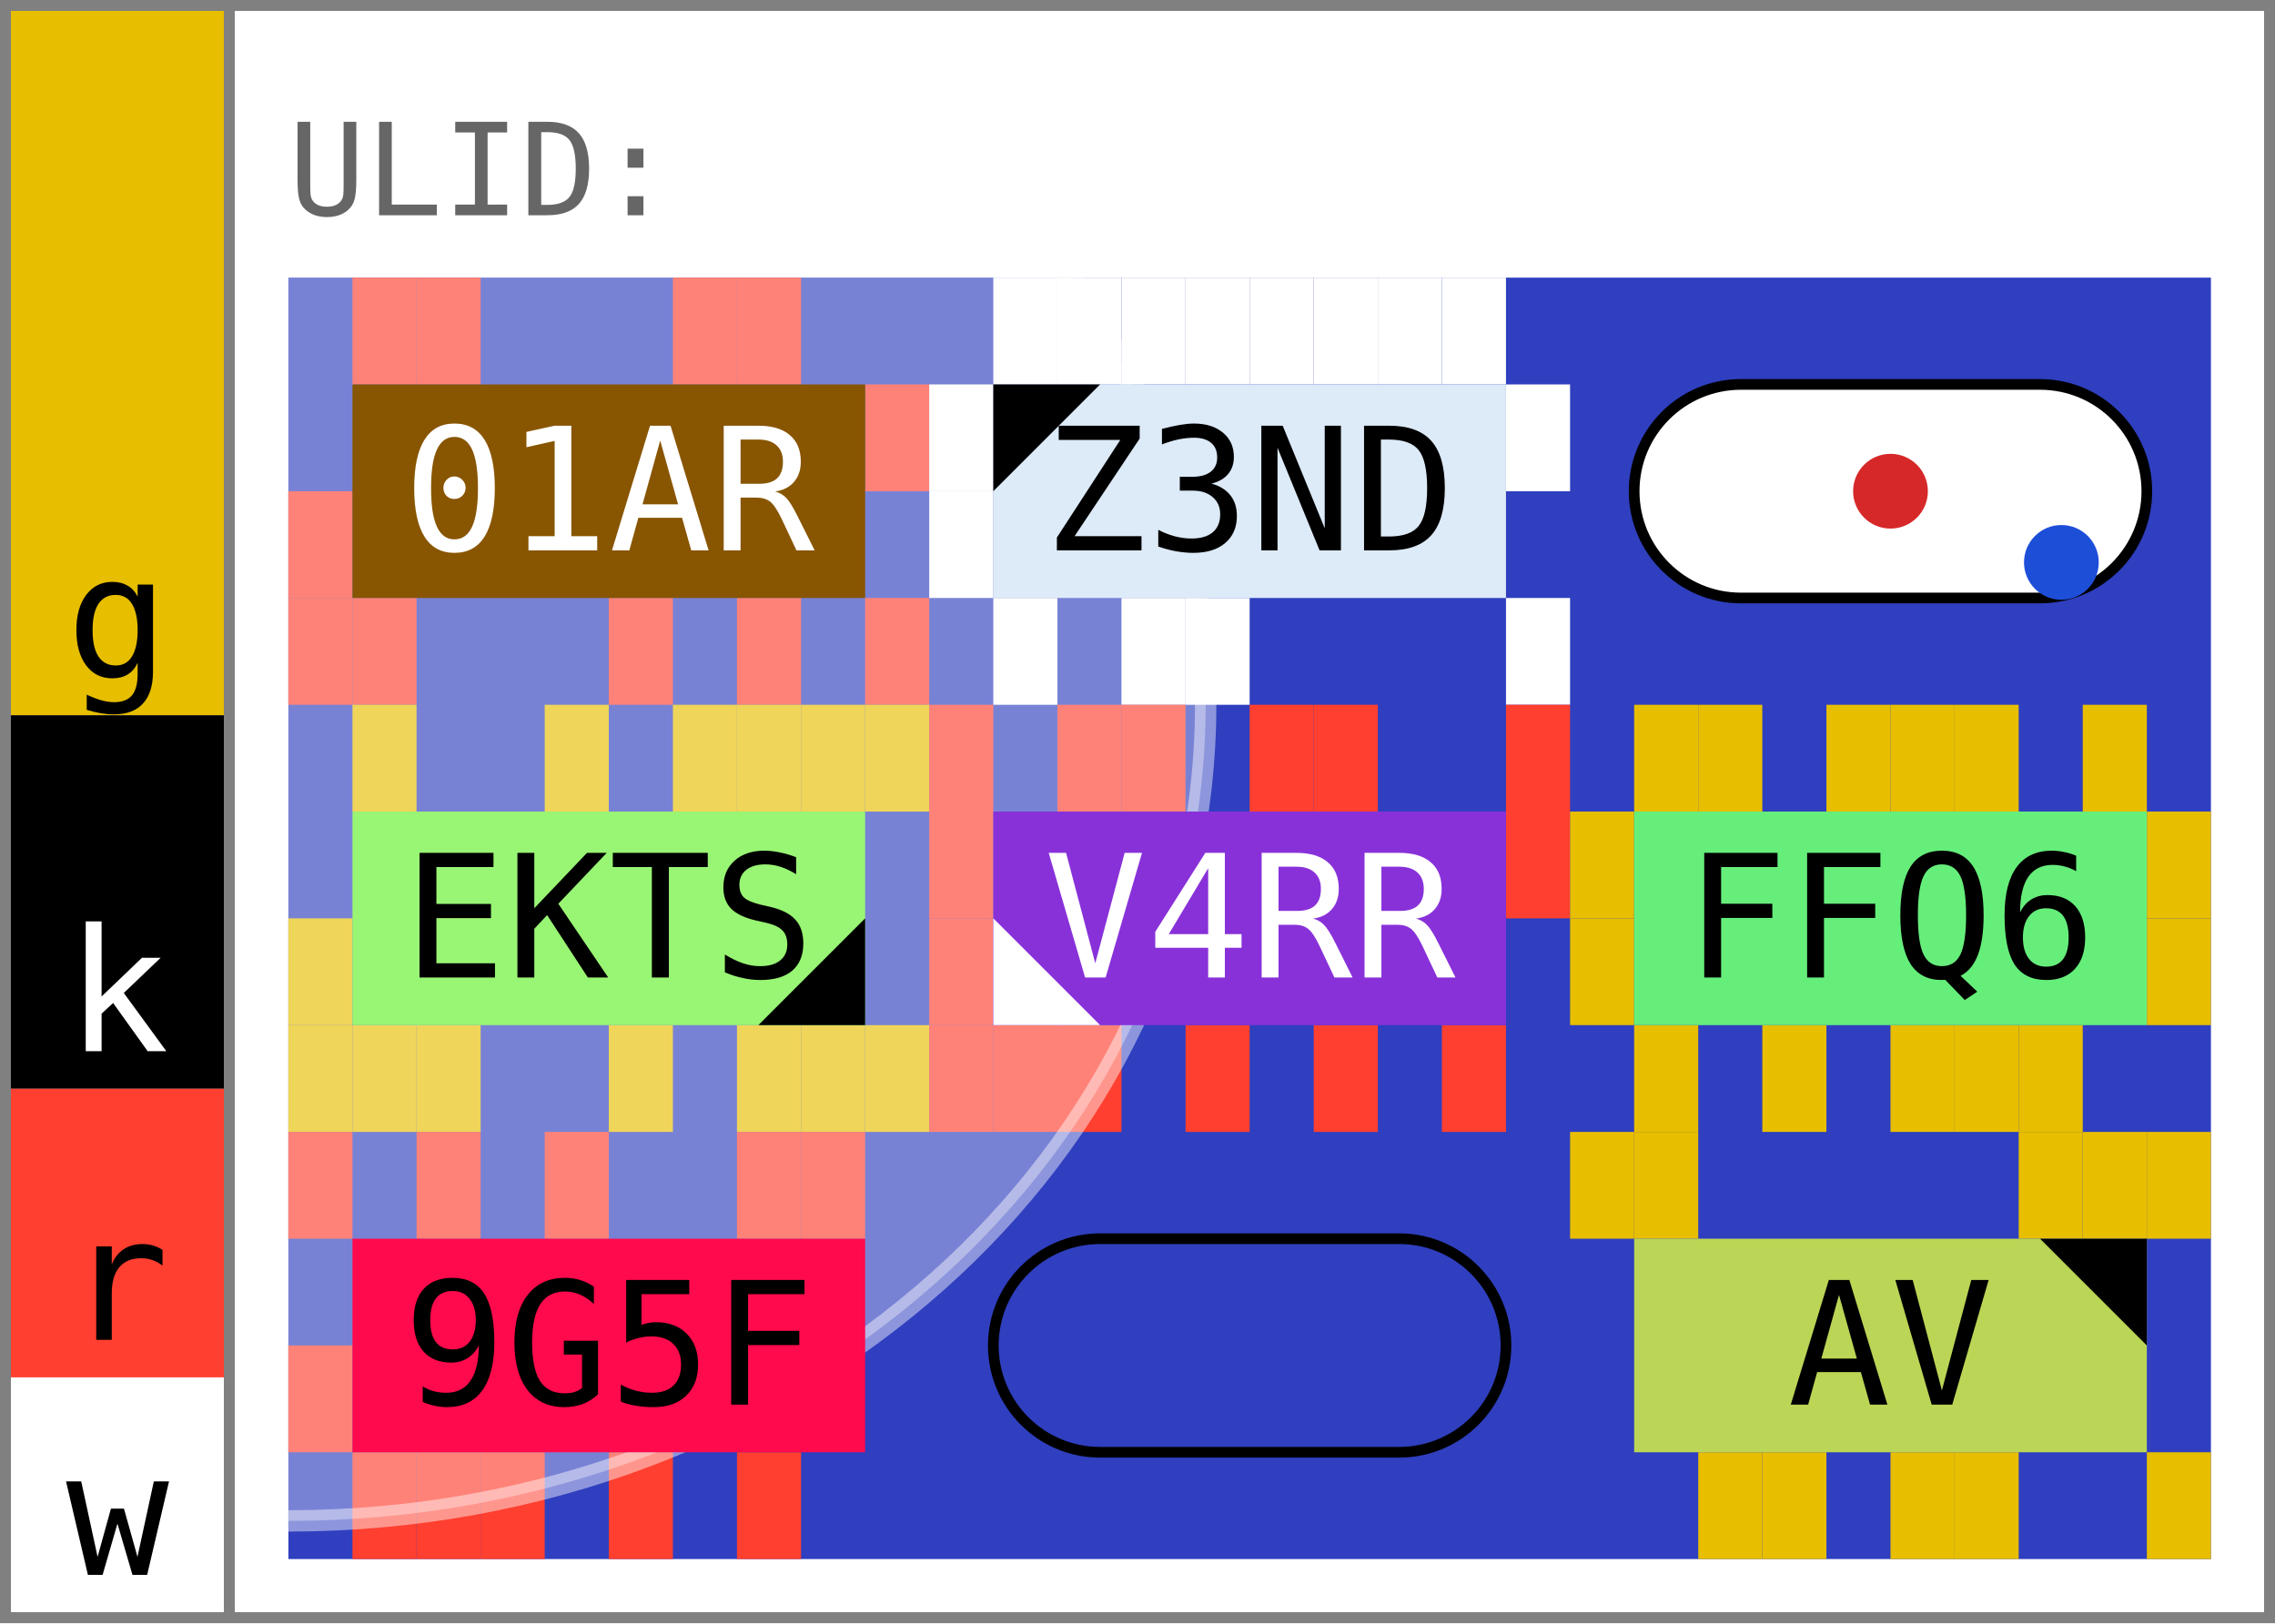
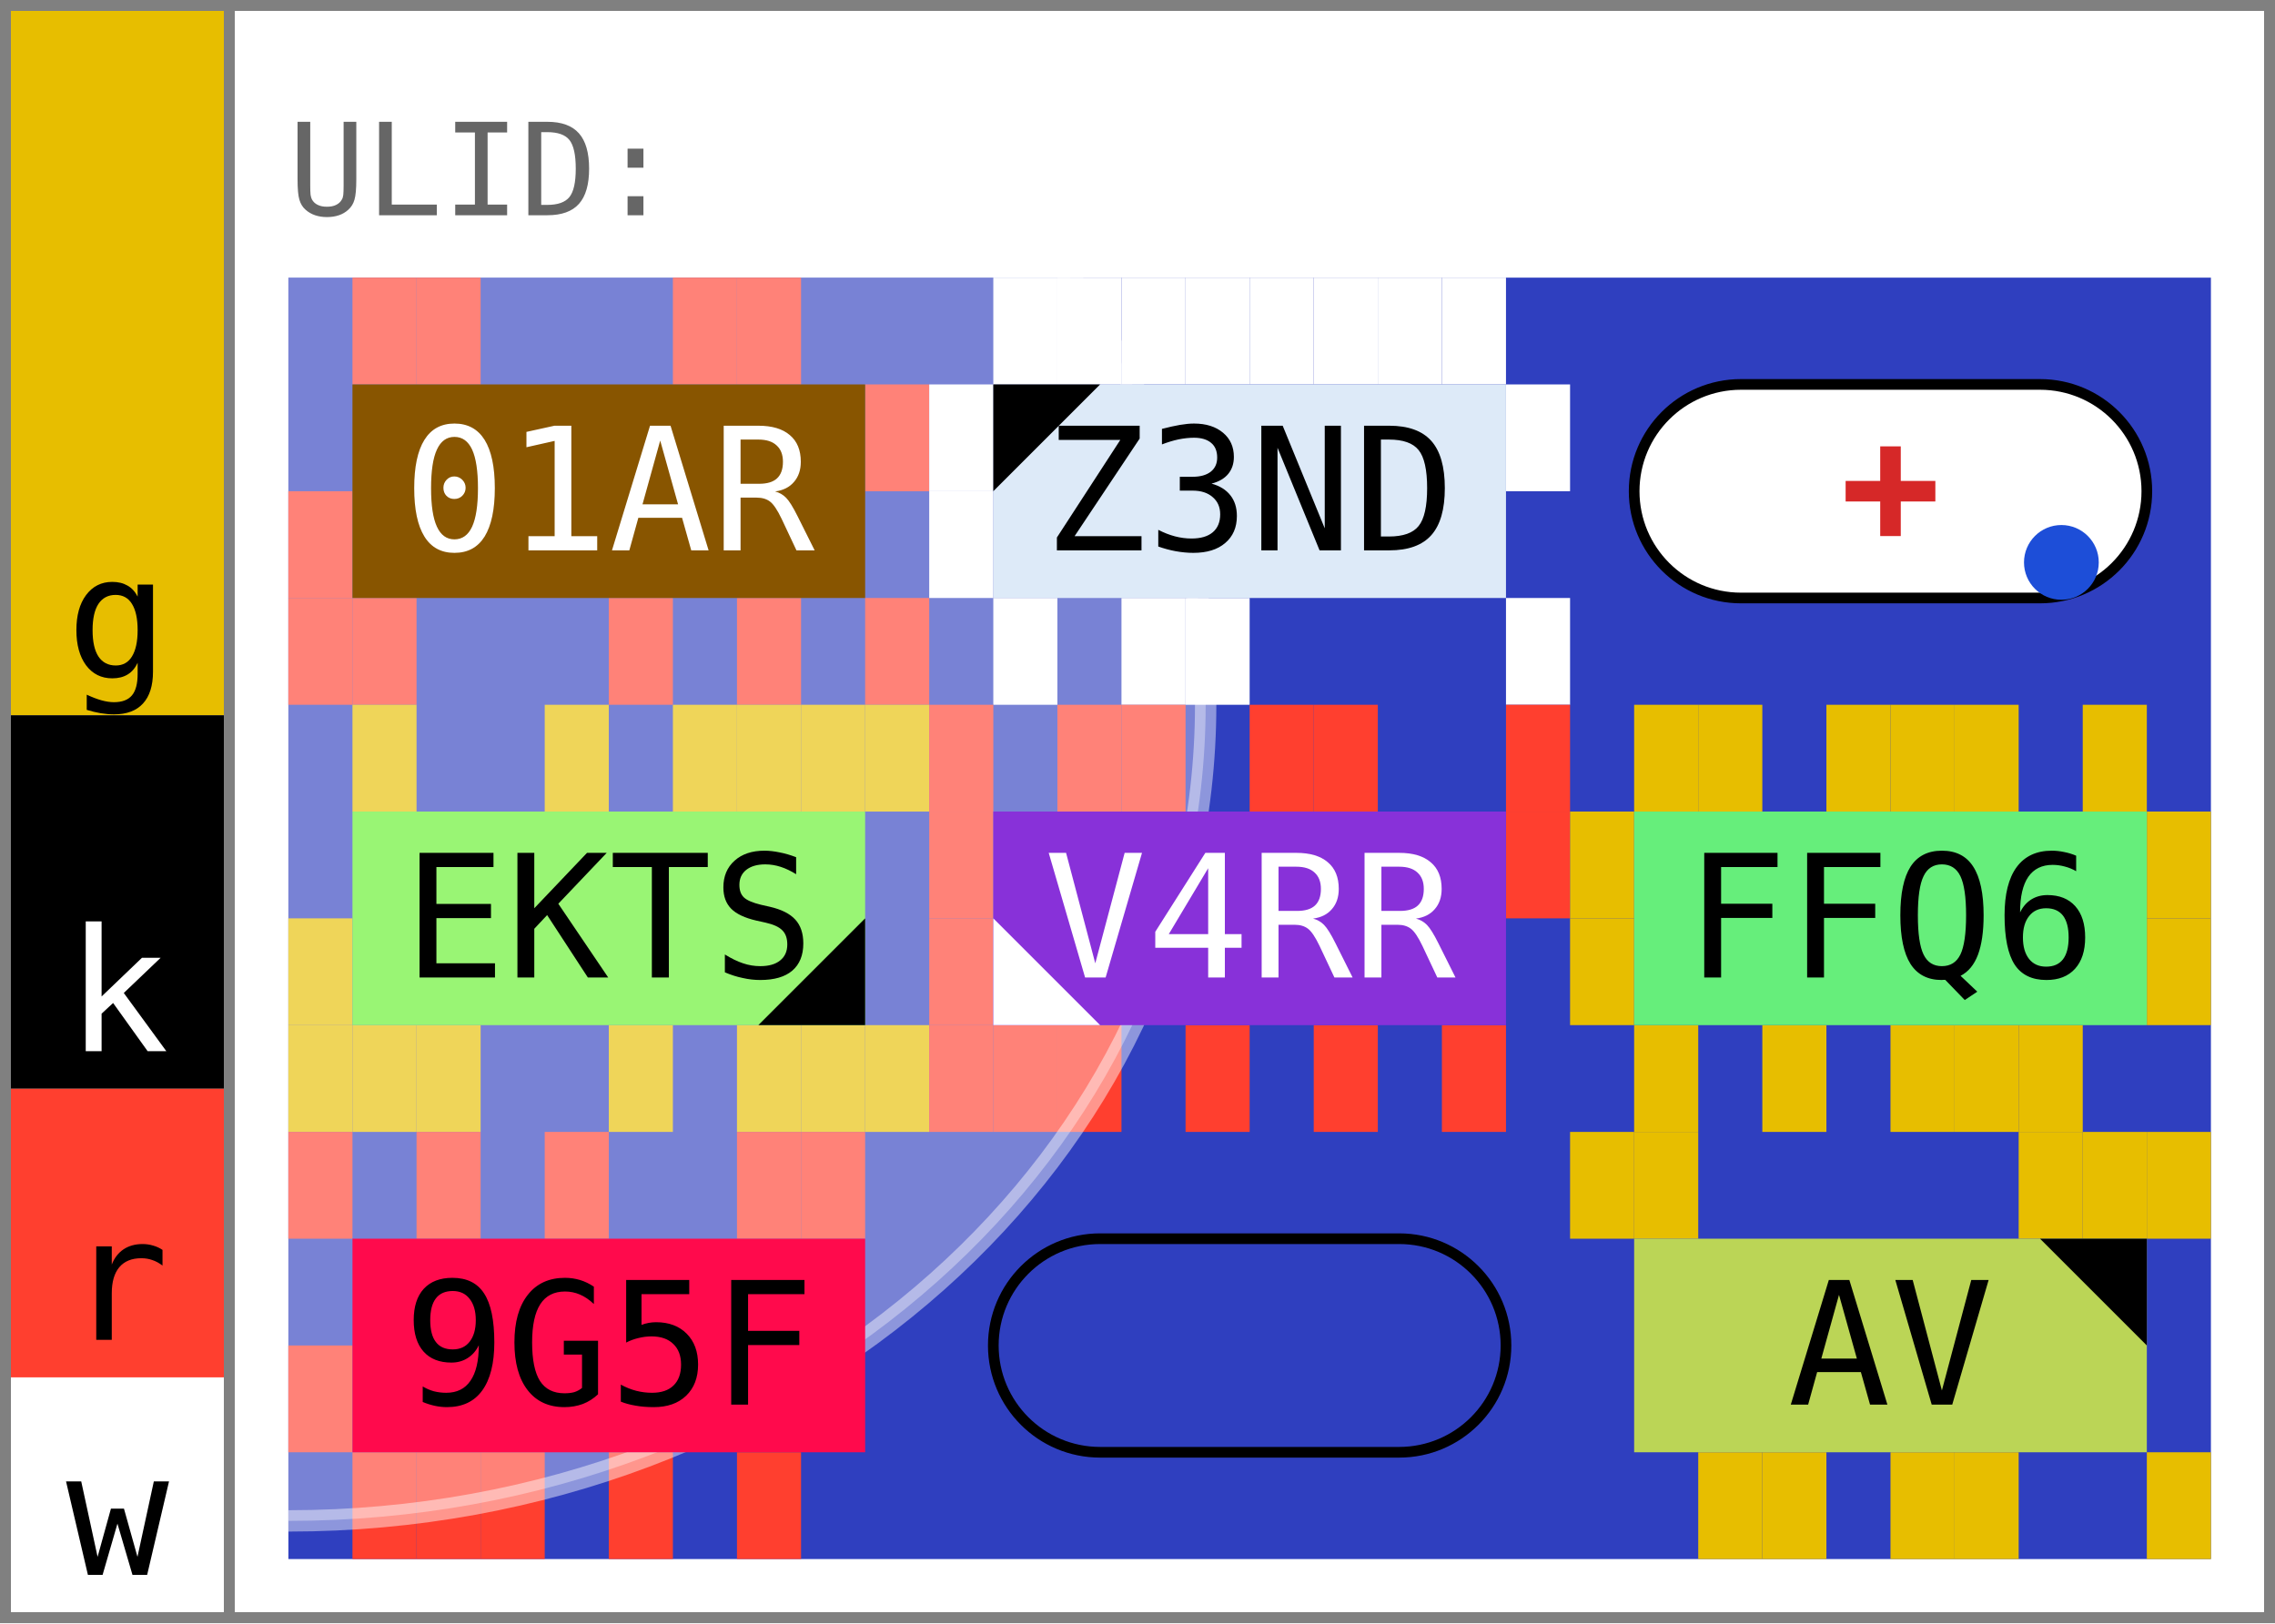
- <svg xmlns="http://www.w3.org/2000/svg" width="213.0" height="152.0" viewBox="0 0 213.0 152.0" data-entviz-version="v7" data-entviz-lib="0.7.1" data-input-bytes="26" data-cols="3" data-rows="3">
+ <svg xmlns="http://www.w3.org/2000/svg" width="213.0" height="152.0" viewBox="0 0 213.0 152.0" data-entviz-version="v8" data-entviz-lib="0.7.1" data-input-bytes="26" data-cols="3" data-rows="3">
  <defs>
    <clipPath id="grid-clip-7154c6d615fe7973-3x3">
      <rect x="27.0" y="26.0" width="180.0" height="120.0" />
    </clipPath>
  </defs>
  <rect x="0" y="0" width="213.0" height="152.0" fill="#ffffff" />
  <g data-channel="grid">
    <rect x="27.0" y="26.0" width="180.0" height="120.0" fill="#2f3fbf" />
    <g>
      <rect x="33.0" y="26.0" width="6.0" height="10.0" fill="#ff3f2f" />
      <rect x="39.0" y="26.0" width="6.0" height="10.0" fill="#ff3f2f" />
      <rect x="63.0" y="26.0" width="6.0" height="10.0" fill="#ff3f2f" />
      <rect x="69.0" y="26.0" width="6.0" height="10.0" fill="#ff3f2f" />
      <rect x="81.0" y="36.0" width="6.0" height="10.0" fill="#ff3f2f" />
      <rect x="81.0" y="56.0" width="6.0" height="10.0" fill="#ff3f2f" />
      <rect x="69.0" y="56.0" width="6.0" height="10.0" fill="#ff3f2f" />
      <rect x="57.0" y="56.0" width="6.0" height="10.0" fill="#ff3f2f" />
      <rect x="33.0" y="56.0" width="6.0" height="10.0" fill="#ff3f2f" />
      <rect x="27.0" y="56.0" width="6.0" height="10.0" fill="#ff3f2f" />
      <rect x="27.0" y="46.0" width="6.0" height="10.0" fill="#ff3f2f" />
      <rect x="93.0" y="26.0" width="6.0" height="10.0" fill="#ffffff" />
      <rect x="99.0" y="26.0" width="6.0" height="10.0" fill="#ffffff" />
      <rect x="105.0" y="26.0" width="6.0" height="10.0" fill="#ffffff" />
      <rect x="111.0" y="26.0" width="6.0" height="10.0" fill="#ffffff" />
      <rect x="117.0" y="26.0" width="6.0" height="10.0" fill="#ffffff" />
      <rect x="123.0" y="26.0" width="6.0" height="10.0" fill="#ffffff" />
      <rect x="129.0" y="26.0" width="6.0" height="10.0" fill="#ffffff" />
      <rect x="135.0" y="26.0" width="6.0" height="10.0" fill="#ffffff" />
      <rect x="141.0" y="36.0" width="6.0" height="10.0" fill="#ffffff" />
      <rect x="141.0" y="56.0" width="6.0" height="10.0" fill="#ffffff" />
      <rect x="111.0" y="56.0" width="6.0" height="10.0" fill="#ffffff" />
      <rect x="105.0" y="56.0" width="6.0" height="10.0" fill="#ffffff" />
      <rect x="93.0" y="56.0" width="6.0" height="10.0" fill="#ffffff" />
      <rect x="87.0" y="46.0" width="6.0" height="10.0" fill="#ffffff" />
      <rect x="87.0" y="36.0" width="6.0" height="10.0" fill="#ffffff" />
      <rect x="33.0" y="66.0" width="6.0" height="10.0" fill="#e7be00" />
      <rect x="51.0" y="66.0" width="6.0" height="10.0" fill="#e7be00" />
      <rect x="63.0" y="66.0" width="6.0" height="10.0" fill="#e7be00" />
      <rect x="69.0" y="66.0" width="6.0" height="10.0" fill="#e7be00" />
      <rect x="75.0" y="66.0" width="6.0" height="10.0" fill="#e7be00" />
      <rect x="81.0" y="66.0" width="6.0" height="10.0" fill="#e7be00" />
      <rect x="81.0" y="96.0" width="6.0" height="10.0" fill="#e7be00" />
      <rect x="75.0" y="96.0" width="6.0" height="10.0" fill="#e7be00" />
      <rect x="69.0" y="96.0" width="6.0" height="10.0" fill="#e7be00" />
      <rect x="57.0" y="96.0" width="6.0" height="10.0" fill="#e7be00" />
      <rect x="39.0" y="96.0" width="6.0" height="10.0" fill="#e7be00" />
      <rect x="33.0" y="96.0" width="6.0" height="10.0" fill="#e7be00" />
      <rect x="27.0" y="96.0" width="6.0" height="10.0" fill="#e7be00" />
      <rect x="27.0" y="86.0" width="6.0" height="10.0" fill="#e7be00" />
      <rect x="87.0" y="66.0" width="6.0" height="10.0" fill="#ff3f2f" />
      <rect x="99.0" y="66.0" width="6.0" height="10.0" fill="#ff3f2f" />
      <rect x="105.0" y="66.0" width="6.0" height="10.0" fill="#ff3f2f" />
      <rect x="117.0" y="66.0" width="6.0" height="10.0" fill="#ff3f2f" />
      <rect x="123.0" y="66.0" width="6.0" height="10.0" fill="#ff3f2f" />
      <rect x="141.0" y="66.0" width="6.0" height="10.0" fill="#ff3f2f" />
      <rect x="141.0" y="76.0" width="6.0" height="10.0" fill="#ff3f2f" />
      <rect x="135.0" y="96.0" width="6.0" height="10.0" fill="#ff3f2f" />
      <rect x="123.0" y="96.0" width="6.0" height="10.0" fill="#ff3f2f" />
      <rect x="111.0" y="96.0" width="6.0" height="10.0" fill="#ff3f2f" />
      <rect x="99.0" y="96.0" width="6.0" height="10.0" fill="#ff3f2f" />
      <rect x="93.0" y="96.0" width="6.0" height="10.0" fill="#ff3f2f" />
      <rect x="87.0" y="96.0" width="6.0" height="10.0" fill="#ff3f2f" />
      <rect x="87.0" y="86.0" width="6.0" height="10.0" fill="#ff3f2f" />
      <rect x="87.0" y="76.0" width="6.0" height="10.0" fill="#ff3f2f" />
      <rect x="153.0" y="66.0" width="6.0" height="10.0" fill="#e7be00" />
      <rect x="159.0" y="66.0" width="6.0" height="10.0" fill="#e7be00" />
      <rect x="171.0" y="66.0" width="6.0" height="10.0" fill="#e7be00" />
      <rect x="177.0" y="66.0" width="6.0" height="10.0" fill="#e7be00" />
      <rect x="183.0" y="66.0" width="6.0" height="10.0" fill="#e7be00" />
      <rect x="195.0" y="66.0" width="6.0" height="10.0" fill="#e7be00" />
      <rect x="201.0" y="76.0" width="6.0" height="10.0" fill="#e7be00" />
      <rect x="201.0" y="86.0" width="6.0" height="10.0" fill="#e7be00" />
      <rect x="189.0" y="96.0" width="6.0" height="10.0" fill="#e7be00" />
      <rect x="183.0" y="96.0" width="6.0" height="10.0" fill="#e7be00" />
      <rect x="177.0" y="96.0" width="6.0" height="10.0" fill="#e7be00" />
      <rect x="165.0" y="96.0" width="6.0" height="10.0" fill="#e7be00" />
      <rect x="153.0" y="96.0" width="6.0" height="10.0" fill="#e7be00" />
      <rect x="147.0" y="86.0" width="6.0" height="10.0" fill="#e7be00" />
      <rect x="147.0" y="76.0" width="6.0" height="10.0" fill="#e7be00" />
      <rect x="27.0" y="106.0" width="6.0" height="10.0" fill="#ff3f2f" />
      <rect x="39.0" y="106.0" width="6.0" height="10.0" fill="#ff3f2f" />
      <rect x="51.0" y="106.0" width="6.0" height="10.0" fill="#ff3f2f" />
      <rect x="69.0" y="106.0" width="6.0" height="10.0" fill="#ff3f2f" />
      <rect x="75.0" y="106.0" width="6.0" height="10.0" fill="#ff3f2f" />
      <rect x="69.0" y="136.0" width="6.0" height="10.0" fill="#ff3f2f" />
      <rect x="57.0" y="136.0" width="6.0" height="10.0" fill="#ff3f2f" />
      <rect x="45.0" y="136.0" width="6.0" height="10.0" fill="#ff3f2f" />
      <rect x="39.0" y="136.0" width="6.0" height="10.0" fill="#ff3f2f" />
      <rect x="33.0" y="136.0" width="6.0" height="10.0" fill="#ff3f2f" />
      <rect x="27.0" y="126.0" width="6.0" height="10.0" fill="#ff3f2f" />
      <rect x="147.0" y="106.0" width="6.0" height="10.0" fill="#e7be00" />
      <rect x="153.0" y="106.0" width="6.0" height="10.0" fill="#e7be00" />
      <rect x="189.0" y="106.0" width="6.0" height="10.0" fill="#e7be00" />
      <rect x="195.0" y="106.0" width="6.0" height="10.0" fill="#e7be00" />
      <rect x="201.0" y="106.0" width="6.0" height="10.0" fill="#e7be00" />
      <rect x="201.0" y="136.0" width="6.0" height="10.0" fill="#e7be00" />
      <rect x="183.0" y="136.0" width="6.0" height="10.0" fill="#e7be00" />
      <rect x="177.0" y="136.0" width="6.0" height="10.0" fill="#e7be00" />
      <rect x="165.0" y="136.0" width="6.0" height="10.0" fill="#e7be00" />
      <rect x="159.0" y="136.0" width="6.0" height="10.0" fill="#e7be00" />
    </g>
    <g clip-path="url(#grid-clip-7154c6d615fe7973-3x3)" data-channel="ellipse" data-ellipse-anchor-x="27.0" data-ellipse-anchor-y="66.0" data-ellipse-rx="85.88204003166203" data-ellipse-ry="76.42713654193778" data-ellipse-rotation-deg="0.0">
      <ellipse cx="27.0" cy="66.0" rx="85.882" ry="76.427" transform="rotate(0.0 27.0 66.0)" fill="#ffffff" stroke="#ffffff" fill-opacity="0.35" stroke-opacity="0.45" stroke-width="2.0" />
    </g>
    <g>
      <g data-channel="cell" data-cell-index="0" data-cell-row="0" data-cell-col="0">
        <rect x="33.0" y="36.0" width="48.0" height="20.0" fill="#885500" />
        <text x="57.0" y="46.0" fill="#ffffff" style="font-family: &quot;JetBrains Mono&quot;, &quot;Menlo&quot;, &quot;Consolas&quot;, &quot;DejaVu Sans Mono&quot;, &quot;Liberation Mono&quot;, &quot;Roboto Mono&quot;, &quot;Noto Sans Mono&quot;, monospace; font-size: 16.0px;" text-anchor="middle" dominant-baseline="central">01AR</text>
      </g>
      <g data-channel="cell" data-cell-index="1" data-cell-row="0" data-cell-col="1" data-cell-quartile="1">
        <rect x="93.0" y="36.0" width="48.0" height="20.0" fill="#ddeaf8" />
        <text x="117.0" y="46.0" fill="#000000" style="font-family: &quot;JetBrains Mono&quot;, &quot;Menlo&quot;, &quot;Consolas&quot;, &quot;DejaVu Sans Mono&quot;, &quot;Liberation Mono&quot;, &quot;Roboto Mono&quot;, &quot;Noto Sans Mono&quot;, monospace; font-size: 16.0px;" text-anchor="middle" dominant-baseline="central">Z3ND</text>
        <polygon points="93.0,36.0 103.0,36.0 93.0,46.0" fill="#000000" />
      </g>
      <g data-channel="cell" data-cell-index="2" data-cell-row="0" data-cell-col="2" data-cell-blank="true" data-cell-blank-map="true">
        <rect x="153.0" y="36.0" width="48.0" height="20.0" rx="10.0" ry="10.0" fill="#ffffff" stroke="#000000" stroke-width="1" />
-         <circle cx="177.0" cy="46.0" r="3.5" fill="#d62828" data-blank-map-max="true" />
-         <circle cx="193.0" cy="52.667" r="3.5" fill="#1d4ed8" data-blank-map-min="true" />
+         <circle cx="193.0" cy="52.667" r="3.5" fill="#1d4ed8" data-blank-map-min="2,2" />
+         <path d="M 172.8,46.0 H 181.2 M 177.0,41.8 V 50.2" fill="none" stroke="#d62828" stroke-width="1.925" stroke-linecap="butt" data-blank-map-max="1,1" />
      </g>
      <g data-channel="cell" data-cell-index="3" data-cell-row="1" data-cell-col="0" data-cell-quartile="3">
        <rect x="33.0" y="76.0" width="48.0" height="20.0" fill="#99f574" />
        <text x="57.0" y="86.0" fill="#000000" style="font-family: &quot;JetBrains Mono&quot;, &quot;Menlo&quot;, &quot;Consolas&quot;, &quot;DejaVu Sans Mono&quot;, &quot;Liberation Mono&quot;, &quot;Roboto Mono&quot;, &quot;Noto Sans Mono&quot;, monospace; font-size: 16.0px;" text-anchor="middle" dominant-baseline="central">EKTS</text>
        <polygon points="81.0,96.0 81.0,86.0 71.0,96.0" fill="#000000" />
      </g>
      <g data-channel="cell" data-cell-index="4" data-cell-row="1" data-cell-col="1" data-cell-quartile="4">
        <rect x="93.0" y="76.0" width="48.0" height="20.0" fill="#8831d9" />
        <text x="117.0" y="86.0" fill="#ffffff" style="font-family: &quot;JetBrains Mono&quot;, &quot;Menlo&quot;, &quot;Consolas&quot;, &quot;DejaVu Sans Mono&quot;, &quot;Liberation Mono&quot;, &quot;Roboto Mono&quot;, &quot;Noto Sans Mono&quot;, monospace; font-size: 16.0px;" text-anchor="middle" dominant-baseline="central">V4RR</text>
        <polygon points="93.0,96.0 93.0,86.0 103.0,96.0" fill="#ffffff" />
      </g>
      <g data-channel="cell" data-cell-index="5" data-cell-row="1" data-cell-col="2">
        <rect x="153.0" y="76.0" width="48.0" height="20.0" fill="#66ee7b" />
        <text x="177.0" y="86.0" fill="#000000" style="font-family: &quot;JetBrains Mono&quot;, &quot;Menlo&quot;, &quot;Consolas&quot;, &quot;DejaVu Sans Mono&quot;, &quot;Liberation Mono&quot;, &quot;Roboto Mono&quot;, &quot;Noto Sans Mono&quot;, monospace; font-size: 16.0px;" text-anchor="middle" dominant-baseline="central">FFQ6</text>
      </g>
      <g data-channel="cell" data-cell-index="6" data-cell-row="2" data-cell-col="0">
        <rect x="33.0" y="116.0" width="48.0" height="20.0" fill="#ff0a4c" />
        <text x="57.0" y="126.0" fill="#000000" style="font-family: &quot;JetBrains Mono&quot;, &quot;Menlo&quot;, &quot;Consolas&quot;, &quot;DejaVu Sans Mono&quot;, &quot;Liberation Mono&quot;, &quot;Roboto Mono&quot;, &quot;Noto Sans Mono&quot;, monospace; font-size: 16.0px;" text-anchor="middle" dominant-baseline="central">9G5F</text>
      </g>
      <g data-channel="cell" data-cell-index="7" data-cell-row="2" data-cell-col="1" data-cell-blank="true">
        <rect x="93.0" y="116.0" width="48.0" height="20.0" rx="10.0" ry="10.0" fill="none" stroke="#000000" stroke-width="1" />
      </g>
      <g data-channel="cell" data-cell-index="8" data-cell-row="2" data-cell-col="2" data-cell-quartile="2">
        <rect x="153.0" y="116.0" width="48.0" height="20.0" fill="#bbd556" />
        <text x="177.0" y="126.0" fill="#000000" style="font-family: &quot;JetBrains Mono&quot;, &quot;Menlo&quot;, &quot;Consolas&quot;, &quot;DejaVu Sans Mono&quot;, &quot;Liberation Mono&quot;, &quot;Roboto Mono&quot;, &quot;Noto Sans Mono&quot;, monospace; font-size: 16.0px;" text-anchor="middle" dominant-baseline="central">AV</text>
        <polygon points="201.0,116.0 191.0,116.0 201.0,126.0" fill="#000000" />
      </g>
    </g>
  </g>
  <g data-channel="color-bar">
    <g data-color-bar-rank="0" data-color-bar-band="G">
      <rect x="1" y="1" width="20.0" height="65.979" fill="#e7be00" />
      <text x="11.0" y="63.459" fill="#000000" style="font-family: &quot;JetBrains Mono&quot;, &quot;Menlo&quot;, &quot;Consolas&quot;, &quot;DejaVu Sans Mono&quot;, &quot;Liberation Mono&quot;, &quot;Roboto Mono&quot;, &quot;Noto Sans Mono&quot;, monospace; font-size: 16.0px;" text-anchor="middle" data-color-bar-letter="true">g</text>
    </g>
    <g data-color-bar-rank="1" data-color-bar-band="K">
      <rect x="1" y="66.979" width="20.0" height="34.985" fill="#000000" />
      <text x="11.0" y="98.443" fill="#ffffff" style="font-family: &quot;JetBrains Mono&quot;, &quot;Menlo&quot;, &quot;Consolas&quot;, &quot;DejaVu Sans Mono&quot;, &quot;Liberation Mono&quot;, &quot;Roboto Mono&quot;, &quot;Noto Sans Mono&quot;, monospace; font-size: 16.0px;" text-anchor="middle" data-color-bar-letter="true">k</text>
    </g>
    <g data-color-bar-rank="2" data-color-bar-band="R">
      <rect x="1" y="101.963" width="20.0" height="27.025" fill="#ff3f2f" />
      <text x="11.0" y="125.468" fill="#000000" style="font-family: &quot;JetBrains Mono&quot;, &quot;Menlo&quot;, &quot;Consolas&quot;, &quot;DejaVu Sans Mono&quot;, &quot;Liberation Mono&quot;, &quot;Roboto Mono&quot;, &quot;Noto Sans Mono&quot;, monospace; font-size: 16.0px;" text-anchor="middle" data-color-bar-letter="true">r</text>
    </g>
    <g data-color-bar-rank="3" data-color-bar-band="W">
      <rect x="1" y="128.988" width="20.0" height="22.012" fill="#ffffff" />
      <text x="11.0" y="147.48" fill="#000000" style="font-family: &quot;JetBrains Mono&quot;, &quot;Menlo&quot;, &quot;Consolas&quot;, &quot;DejaVu Sans Mono&quot;, &quot;Liberation Mono&quot;, &quot;Roboto Mono&quot;, &quot;Noto Sans Mono&quot;, monospace; font-size: 16.0px;" text-anchor="middle" data-color-bar-letter="true">w</text>
    </g>
  </g>
  <g data-channel="label-top">
    <text x="27.0" y="16.0" fill="#666666" style="font-family: &quot;JetBrains Mono&quot;, &quot;Menlo&quot;, &quot;Consolas&quot;, &quot;DejaVu Sans Mono&quot;, &quot;Liberation Mono&quot;, &quot;Roboto Mono&quot;, &quot;Noto Sans Mono&quot;, monospace; font-size: 12.0px;" dominant-baseline="central">ULID:</text>
  </g>
  <line x1="0" y1="0.5" x2="213.0" y2="0.5" stroke="#808080" stroke-width="1" shape-rendering="crispEdges" />
  <line x1="212.5" y1="0" x2="212.5" y2="152.0" stroke="#808080" stroke-width="1" shape-rendering="crispEdges" />
  <line x1="0" y1="151.5" x2="213.0" y2="151.5" stroke="#808080" stroke-width="1" shape-rendering="crispEdges" />
  <line x1="0.5" y1="0" x2="0.5" y2="152.0" stroke="#808080" stroke-width="1" shape-rendering="crispEdges" />
  <line x1="21.5" y1="0" x2="21.5" y2="152.0" stroke="#808080" stroke-width="1" shape-rendering="crispEdges" />
</svg>
